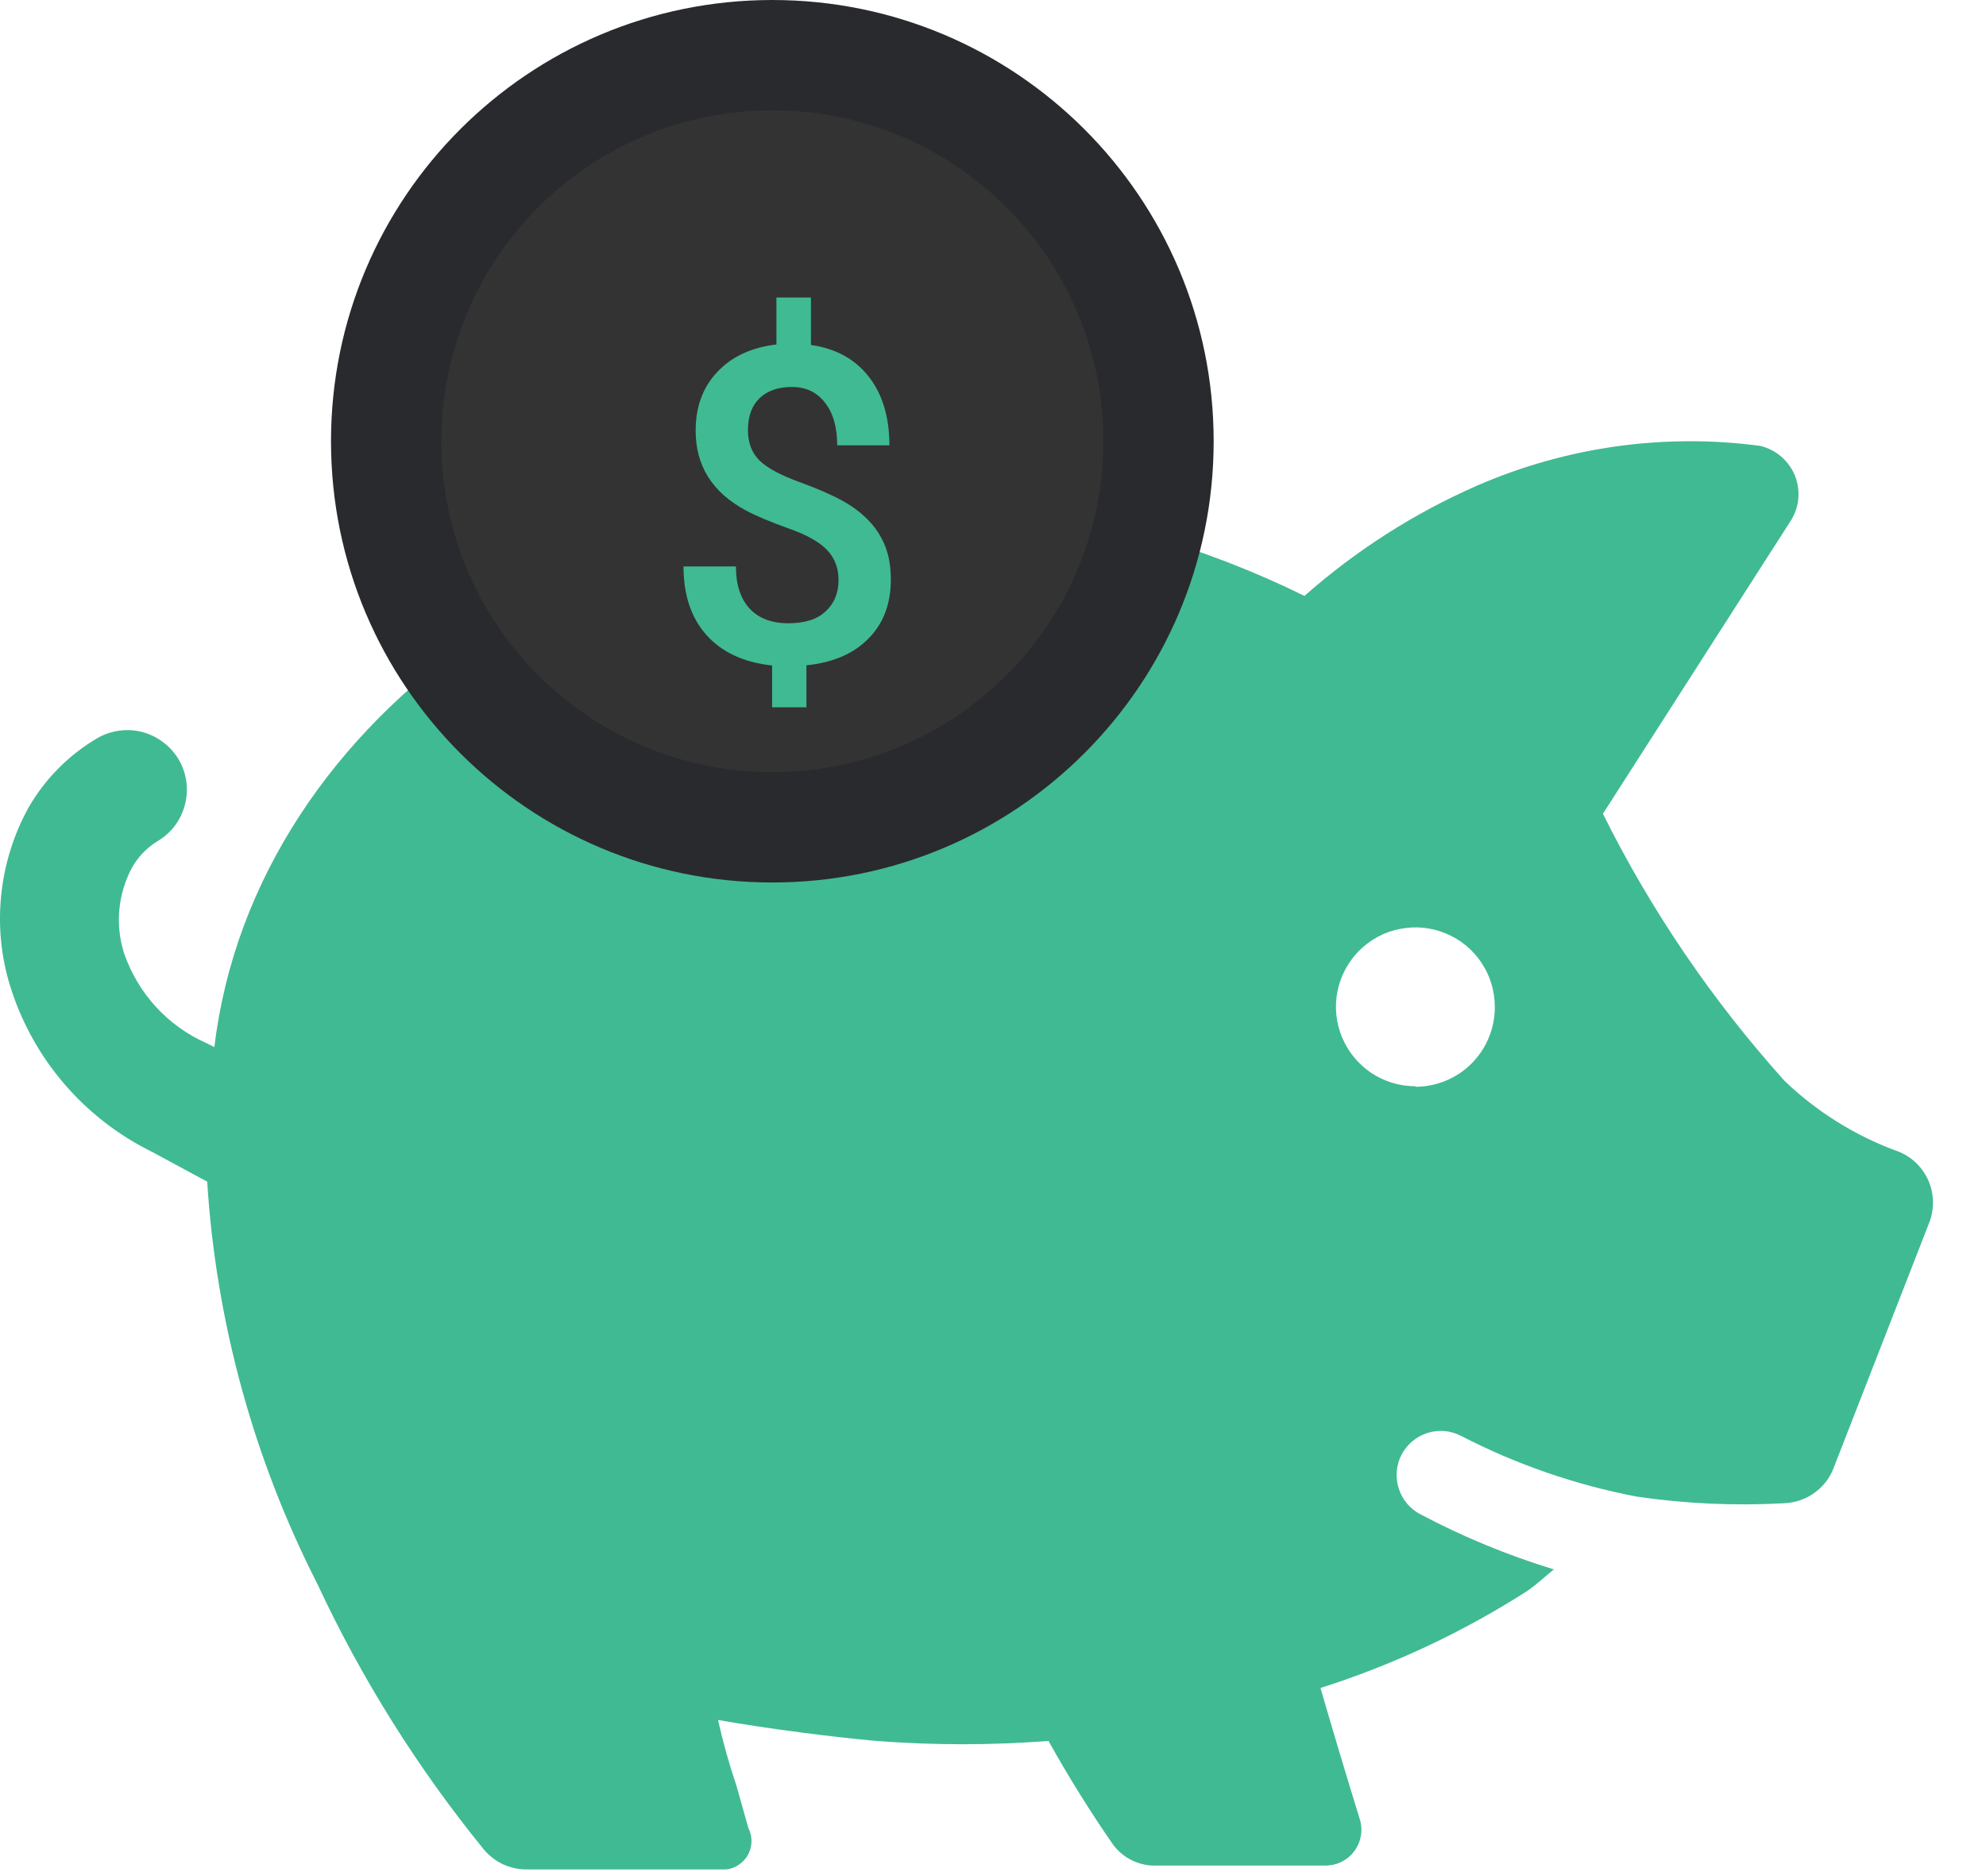
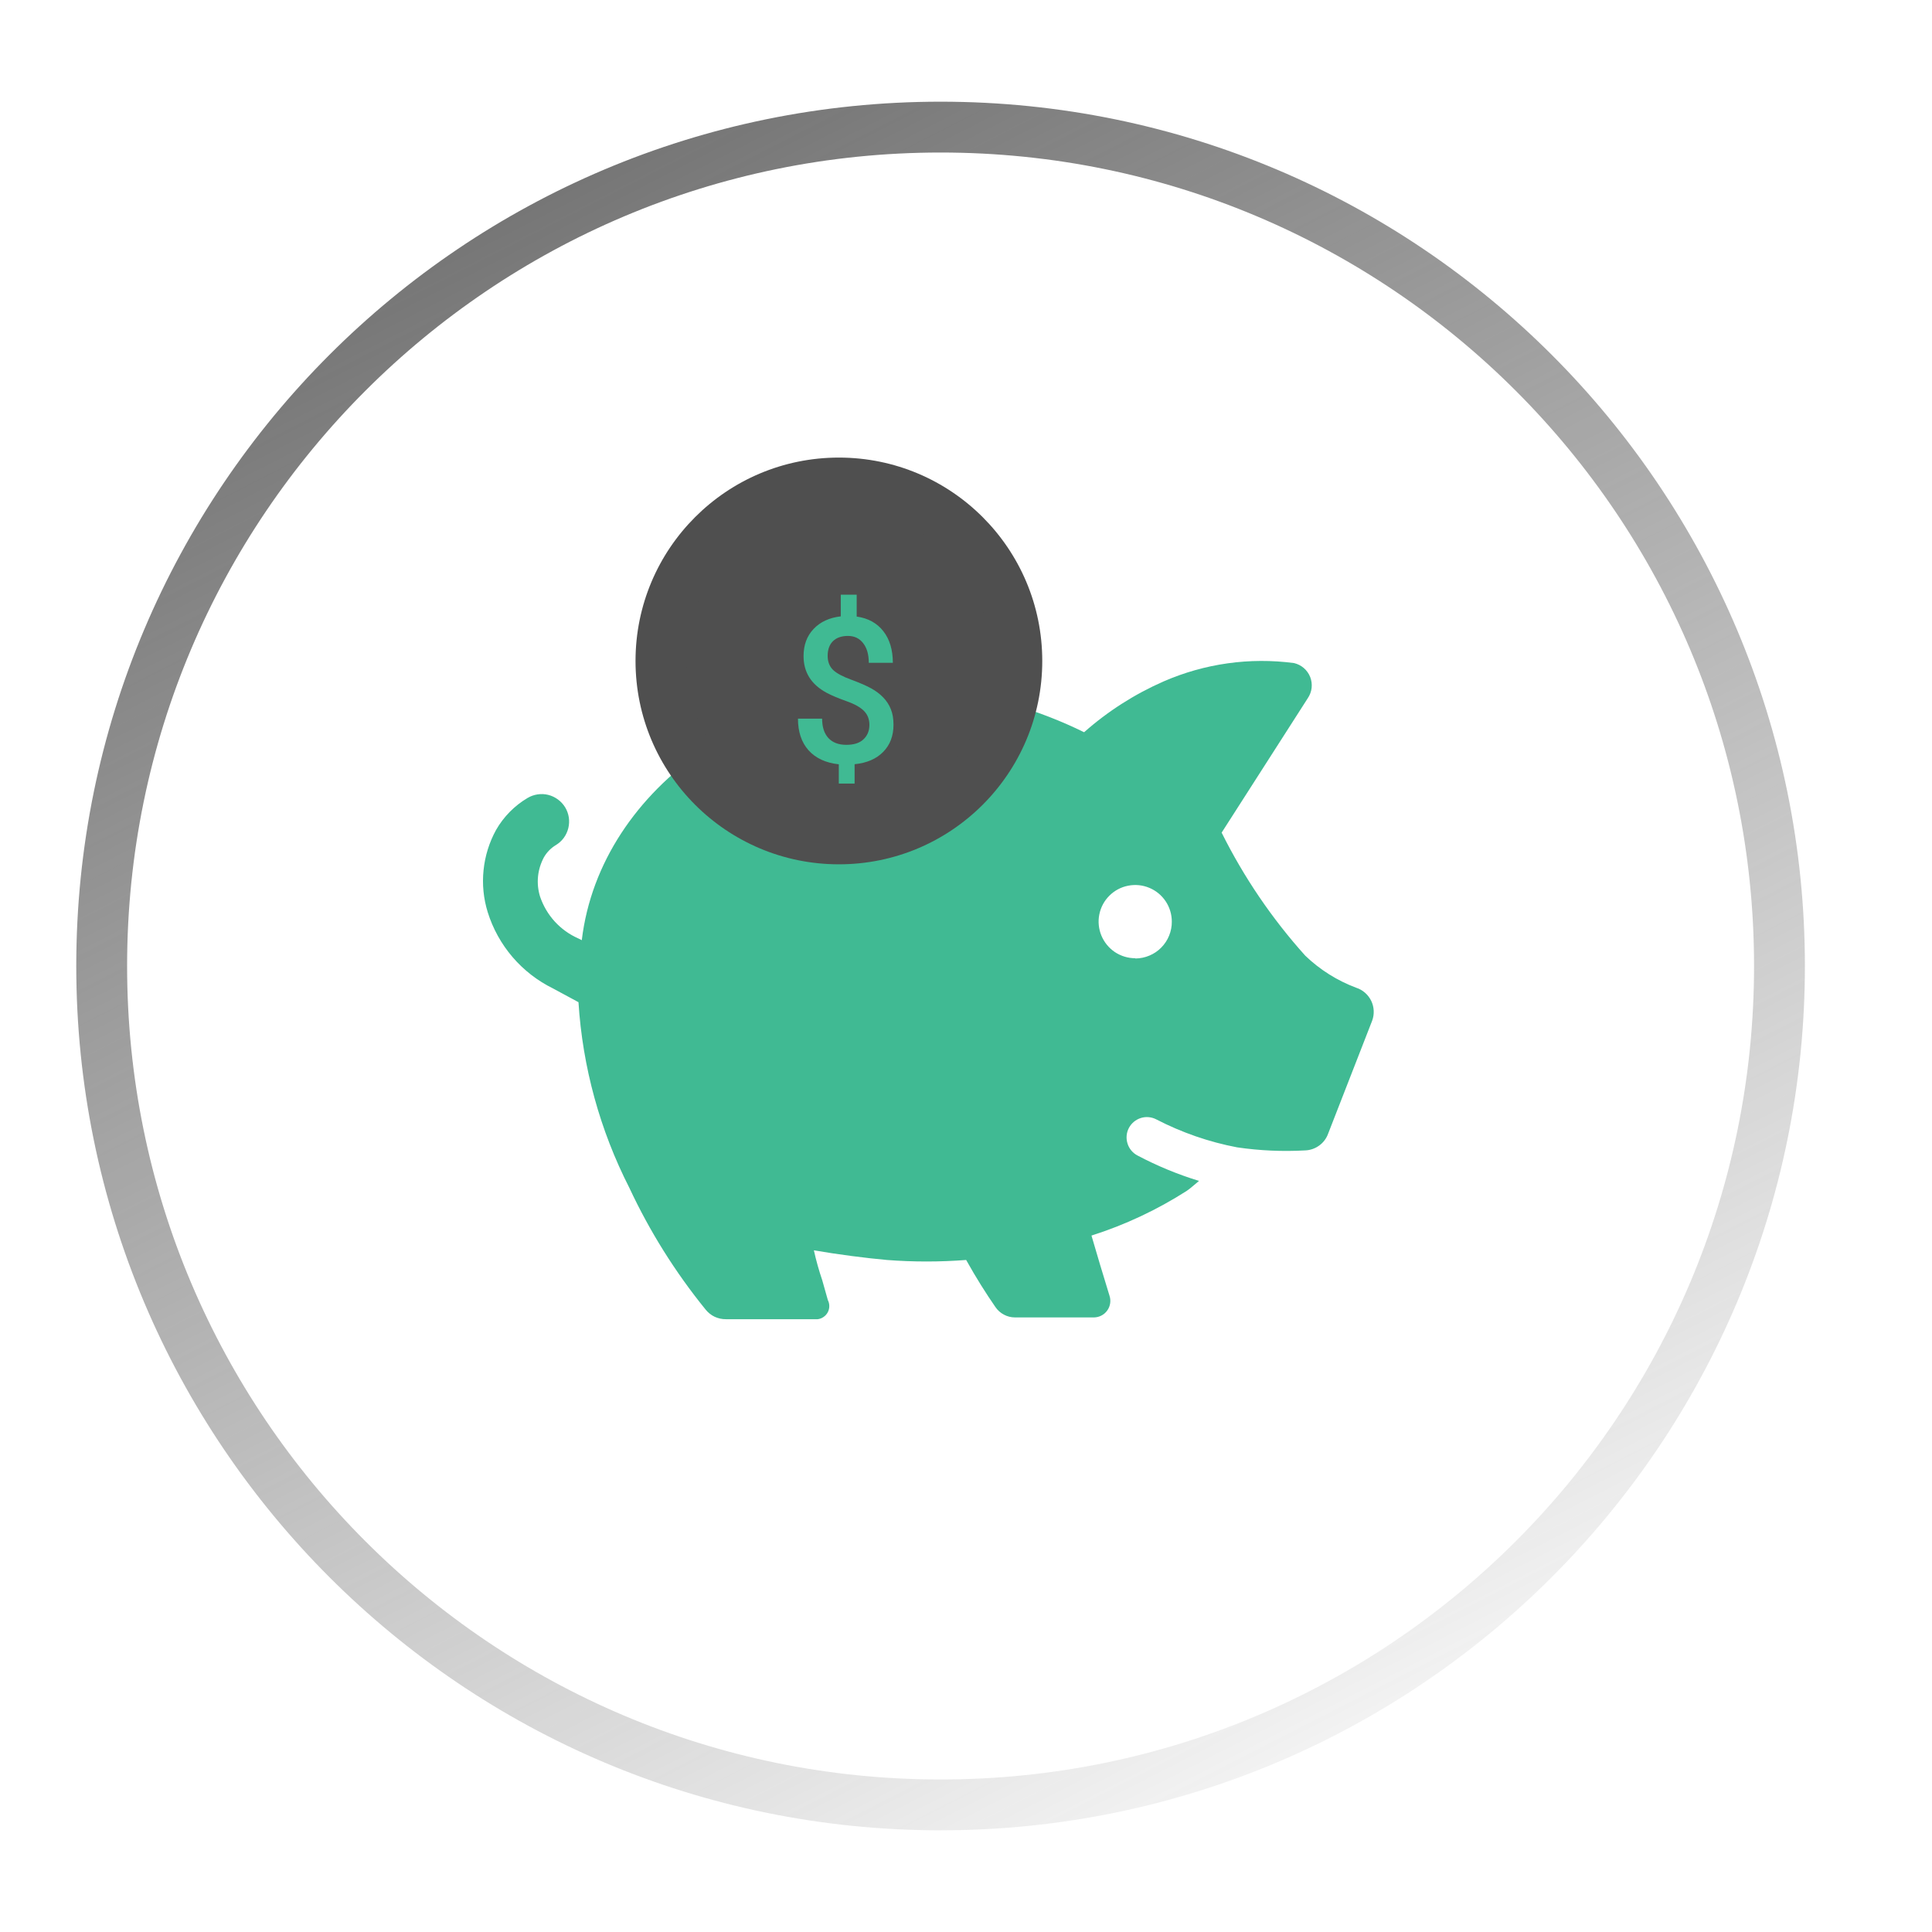
- <svg xmlns="http://www.w3.org/2000/svg" width="18" height="17" viewBox="0 0 18 17" fill="none">
-   <path d="M17.173 10.427C16.8 10.287 16.46 10.073 16.173 9.797C15.518 9.068 14.964 8.254 14.528 7.377L16.223 4.732C16.264 4.671 16.29 4.602 16.298 4.53C16.306 4.457 16.296 4.384 16.27 4.316C16.243 4.248 16.2 4.188 16.145 4.14C16.09 4.092 16.024 4.059 15.953 4.042C15.082 3.926 14.195 4.051 13.388 4.402C12.818 4.652 12.29 4.989 11.823 5.402C10.928 4.962 9.964 4.68 8.973 4.567C5.573 4.252 2.308 6.442 1.943 9.492L1.873 9.457C1.698 9.38 1.541 9.267 1.412 9.126C1.283 8.985 1.185 8.818 1.123 8.637C1.083 8.509 1.069 8.375 1.082 8.242C1.095 8.109 1.135 7.979 1.198 7.862C1.255 7.763 1.336 7.68 1.433 7.622C1.494 7.585 1.547 7.537 1.589 7.48C1.631 7.422 1.661 7.357 1.678 7.288C1.695 7.219 1.698 7.148 1.688 7.078C1.677 7.008 1.653 6.94 1.616 6.879C1.579 6.819 1.531 6.766 1.473 6.724C1.416 6.682 1.351 6.651 1.282 6.634C1.213 6.617 1.142 6.614 1.072 6.625C1.001 6.636 0.934 6.66 0.873 6.697C0.618 6.849 0.406 7.064 0.258 7.322C0.123 7.567 0.039 7.837 0.011 8.115C-0.018 8.393 0.01 8.675 0.093 8.942C0.194 9.266 0.36 9.566 0.581 9.824C0.802 10.082 1.073 10.292 1.378 10.442L1.878 10.712C1.958 11.984 2.299 13.226 2.878 14.362C3.278 15.219 3.782 16.023 4.378 16.757C4.426 16.817 4.487 16.866 4.556 16.899C4.626 16.931 4.702 16.948 4.778 16.947H6.583C6.625 16.942 6.664 16.927 6.698 16.903C6.733 16.88 6.761 16.848 6.781 16.811C6.8 16.774 6.811 16.734 6.811 16.692C6.812 16.65 6.802 16.609 6.783 16.572L6.673 16.182C6.607 15.988 6.552 15.791 6.508 15.592C6.963 15.672 7.548 15.747 7.943 15.782C8.463 15.822 8.984 15.822 9.503 15.782C9.698 16.132 9.898 16.447 10.078 16.707C10.121 16.77 10.178 16.822 10.245 16.857C10.312 16.893 10.387 16.912 10.463 16.912H12.018C12.069 16.911 12.119 16.899 12.164 16.875C12.21 16.852 12.248 16.818 12.278 16.776C12.308 16.735 12.327 16.687 12.335 16.637C12.343 16.587 12.339 16.535 12.323 16.487C12.208 16.117 12.058 15.612 11.968 15.302C12.629 15.092 13.259 14.796 13.843 14.422C13.923 14.367 14.003 14.292 14.083 14.227C13.665 14.099 13.26 13.932 12.873 13.727C12.779 13.678 12.708 13.593 12.677 13.492C12.645 13.391 12.654 13.281 12.703 13.187C12.752 13.093 12.837 13.022 12.938 12.99C13.039 12.958 13.149 12.968 13.243 13.017C13.744 13.276 14.28 13.461 14.833 13.567C15.277 13.632 15.726 13.652 16.173 13.627C16.273 13.623 16.369 13.589 16.449 13.53C16.529 13.472 16.59 13.39 16.623 13.297L17.488 11.077C17.512 11.014 17.522 10.946 17.519 10.879C17.516 10.811 17.499 10.745 17.47 10.685C17.44 10.624 17.399 10.57 17.348 10.525C17.297 10.481 17.238 10.448 17.173 10.427ZM6.568 6.787C6.52 6.804 6.469 6.813 6.418 6.812C6.32 6.81 6.225 6.775 6.15 6.711C6.075 6.648 6.025 6.56 6.007 6.463C5.989 6.367 6.006 6.267 6.053 6.181C6.101 6.095 6.177 6.028 6.268 5.992C7.337 5.595 8.494 5.5 9.613 5.717C9.671 5.724 9.727 5.742 9.777 5.771C9.827 5.8 9.871 5.839 9.905 5.886C9.94 5.932 9.965 5.985 9.978 6.042C9.991 6.098 9.993 6.157 9.983 6.214C9.972 6.271 9.95 6.326 9.918 6.374C9.886 6.422 9.845 6.464 9.796 6.495C9.747 6.527 9.693 6.548 9.636 6.558C9.578 6.568 9.52 6.566 9.463 6.552C8.495 6.363 7.493 6.444 6.568 6.787ZM12.828 9.847C12.686 9.847 12.547 9.805 12.428 9.726C12.31 9.646 12.218 9.534 12.163 9.402C12.109 9.271 12.094 9.126 12.122 8.986C12.15 8.847 12.219 8.718 12.319 8.618C12.42 8.517 12.548 8.448 12.688 8.421C12.828 8.393 12.972 8.407 13.104 8.462C13.235 8.516 13.348 8.608 13.427 8.727C13.506 8.845 13.548 8.984 13.548 9.127C13.549 9.221 13.531 9.315 13.495 9.403C13.46 9.49 13.407 9.57 13.341 9.637C13.275 9.705 13.196 9.758 13.108 9.795C13.021 9.832 12.928 9.851 12.833 9.852L12.828 9.847Z" fill="#40BA93" />
-   <circle cx="7" cy="4" r="4" fill="#292A2D" />
-   <circle cx="7" cy="4" r="3" fill="#333333" />
-   <path d="M7.6 5.258C7.6 5.147 7.564 5.056 7.494 4.984C7.424 4.911 7.307 4.846 7.143 4.789C6.979 4.73 6.851 4.676 6.76 4.627C6.456 4.464 6.305 4.223 6.305 3.904C6.305 3.688 6.37 3.51 6.502 3.371C6.633 3.232 6.812 3.149 7.037 3.123V2.697H7.35V3.127C7.576 3.16 7.751 3.256 7.875 3.416C7.999 3.575 8.061 3.782 8.061 4.037H7.588C7.588 3.873 7.551 3.744 7.477 3.65C7.404 3.555 7.304 3.508 7.178 3.508C7.053 3.508 6.955 3.542 6.885 3.609C6.814 3.677 6.779 3.774 6.779 3.9C6.779 4.014 6.814 4.105 6.883 4.174C6.953 4.242 7.072 4.306 7.238 4.367C7.405 4.428 7.536 4.485 7.631 4.537C7.726 4.589 7.806 4.649 7.871 4.717C7.936 4.783 7.986 4.86 8.021 4.947C8.057 5.035 8.074 5.137 8.074 5.254C8.074 5.474 8.007 5.652 7.871 5.789C7.737 5.926 7.549 6.007 7.309 6.031V6.412H6.998V6.033C6.74 6.005 6.542 5.912 6.402 5.756C6.264 5.6 6.195 5.393 6.195 5.135H6.67C6.67 5.299 6.711 5.426 6.793 5.516C6.876 5.605 6.993 5.65 7.145 5.65C7.293 5.65 7.406 5.615 7.482 5.543C7.561 5.471 7.6 5.376 7.6 5.258Z" fill="#40BA93" />
+ <svg xmlns="http://www.w3.org/2000/svg" width="100" height="100" viewBox="0 0 35 38" fill="none">
+   <path d="M25.173 19.427C24.8 19.287 24.46 19.073 24.173 18.797C23.518 18.069 22.965 17.254 22.528 16.377L24.223 13.732C24.264 13.671 24.29 13.602 24.298 13.53C24.306 13.457 24.296 13.384 24.27 13.316C24.243 13.248 24.2 13.188 24.145 13.14C24.09 13.092 24.024 13.059 23.953 13.042C23.081 12.926 22.195 13.051 21.388 13.402C20.818 13.652 20.29 13.989 19.823 14.402C18.928 13.962 17.964 13.68 16.973 13.567C13.573 13.252 10.308 15.442 9.943 18.492L9.873 18.457C9.698 18.38 9.541 18.267 9.412 18.126C9.283 17.985 9.185 17.818 9.123 17.637C9.083 17.509 9.069 17.375 9.082 17.242C9.095 17.109 9.135 16.98 9.198 16.862C9.255 16.763 9.336 16.68 9.433 16.622C9.494 16.585 9.547 16.537 9.589 16.48C9.631 16.422 9.661 16.357 9.678 16.288C9.695 16.22 9.698 16.148 9.688 16.078C9.677 16.008 9.653 15.94 9.616 15.879C9.579 15.819 9.531 15.766 9.473 15.724C9.416 15.682 9.351 15.651 9.282 15.634C9.213 15.617 9.142 15.614 9.072 15.625C9.001 15.636 8.934 15.66 8.873 15.697C8.618 15.849 8.406 16.064 8.258 16.322C8.123 16.567 8.039 16.837 8.011 17.115C7.982 17.393 8.01 17.675 8.093 17.942C8.194 18.266 8.36 18.566 8.581 18.824C8.802 19.082 9.073 19.292 9.378 19.442L9.878 19.712C9.958 20.984 10.299 22.227 10.878 23.362C11.278 24.219 11.782 25.023 12.378 25.757C12.426 25.817 12.487 25.866 12.556 25.899C12.626 25.931 12.701 25.948 12.778 25.947H14.583C14.625 25.942 14.664 25.927 14.698 25.903C14.733 25.88 14.761 25.848 14.781 25.811C14.8 25.774 14.811 25.734 14.811 25.692C14.812 25.65 14.802 25.609 14.783 25.572L14.673 25.182C14.607 24.988 14.552 24.791 14.508 24.592C14.963 24.672 15.548 24.747 15.943 24.782C16.462 24.822 16.984 24.822 17.503 24.782C17.698 25.132 17.898 25.447 18.078 25.707C18.121 25.77 18.178 25.822 18.245 25.857C18.312 25.893 18.387 25.912 18.463 25.912H20.018C20.069 25.911 20.119 25.899 20.164 25.875C20.209 25.852 20.248 25.818 20.278 25.776C20.308 25.735 20.327 25.687 20.335 25.637C20.343 25.587 20.339 25.535 20.323 25.487C20.208 25.117 20.058 24.612 19.968 24.302C20.629 24.092 21.259 23.796 21.843 23.422C21.923 23.367 22.003 23.292 22.083 23.227C21.665 23.099 21.26 22.932 20.873 22.727C20.779 22.678 20.708 22.593 20.677 22.492C20.645 22.391 20.654 22.281 20.703 22.187C20.752 22.093 20.837 22.022 20.938 21.99C21.039 21.958 21.149 21.968 21.243 22.017C21.744 22.276 22.279 22.462 22.833 22.567C23.277 22.632 23.726 22.652 24.173 22.627C24.273 22.623 24.369 22.589 24.449 22.53C24.529 22.472 24.59 22.39 24.623 22.297L25.488 20.077C25.512 20.014 25.522 19.946 25.519 19.879C25.516 19.811 25.499 19.745 25.47 19.685C25.44 19.624 25.399 19.57 25.348 19.526C25.297 19.481 25.238 19.448 25.173 19.427V19.427ZM14.568 15.787C14.52 15.804 14.469 15.812 14.418 15.812C14.32 15.81 14.225 15.775 14.15 15.711C14.075 15.648 14.025 15.56 14.007 15.463C13.989 15.367 14.006 15.267 14.053 15.181C14.101 15.095 14.177 15.028 14.268 14.992C15.337 14.595 16.494 14.499 17.613 14.717C17.671 14.724 17.727 14.742 17.777 14.771C17.827 14.8 17.871 14.839 17.905 14.886C17.94 14.932 17.965 14.986 17.978 15.042C17.991 15.098 17.993 15.157 17.983 15.214C17.972 15.271 17.95 15.326 17.918 15.374C17.886 15.422 17.845 15.464 17.796 15.495C17.747 15.527 17.693 15.548 17.636 15.558C17.578 15.568 17.52 15.566 17.463 15.552C16.495 15.363 15.493 15.444 14.568 15.787V15.787ZM20.828 18.847C20.686 18.847 20.547 18.805 20.428 18.726C20.31 18.646 20.218 18.534 20.163 18.402C20.109 18.271 20.094 18.126 20.122 17.986C20.15 17.847 20.218 17.718 20.319 17.618C20.42 17.517 20.548 17.448 20.688 17.421C20.828 17.393 20.972 17.407 21.104 17.462C21.235 17.516 21.348 17.608 21.427 17.727C21.506 17.845 21.548 17.985 21.548 18.127C21.549 18.221 21.531 18.315 21.495 18.403C21.46 18.49 21.407 18.57 21.341 18.637C21.275 18.705 21.196 18.758 21.108 18.795C21.021 18.832 20.928 18.851 20.833 18.852L20.828 18.847Z" fill="#40BA93" />
+   <circle cx="15" cy="13" r="4" fill="#4F4F4F" />
+   <circle cx="15" cy="13" r="3" fill="#4F4F4F" />
+   <path d="M15.6 14.258C15.6 14.147 15.565 14.056 15.494 13.984C15.424 13.912 15.307 13.846 15.143 13.789C14.979 13.73 14.851 13.676 14.76 13.627C14.456 13.464 14.305 13.223 14.305 12.904C14.305 12.688 14.37 12.51 14.502 12.371C14.633 12.232 14.812 12.149 15.037 12.123V11.697H15.35V12.127C15.576 12.159 15.751 12.256 15.875 12.416C15.999 12.575 16.061 12.782 16.061 13.037H15.588C15.588 12.873 15.551 12.744 15.477 12.65C15.404 12.555 15.304 12.508 15.178 12.508C15.053 12.508 14.955 12.542 14.885 12.609C14.815 12.677 14.779 12.774 14.779 12.9C14.779 13.014 14.814 13.105 14.883 13.174C14.953 13.242 15.072 13.306 15.238 13.367C15.405 13.428 15.536 13.485 15.631 13.537C15.726 13.589 15.806 13.649 15.871 13.717C15.936 13.783 15.986 13.86 16.021 13.947C16.057 14.034 16.074 14.137 16.074 14.254C16.074 14.474 16.006 14.652 15.871 14.789C15.737 14.926 15.55 15.007 15.309 15.031V15.412H14.998V15.033C14.74 15.005 14.542 14.912 14.402 14.756C14.264 14.6 14.195 14.393 14.195 14.135H14.67C14.67 14.299 14.711 14.426 14.793 14.516C14.876 14.605 14.993 14.65 15.145 14.65C15.293 14.65 15.406 14.615 15.482 14.543C15.56 14.471 15.6 14.376 15.6 14.258Z" fill="#40BA93" />
+   <circle cx="17" cy="19" r="16.5" stroke="url(#paint0_linear_13_354)" />
+   <defs>
+     <linearGradient id="paint0_linear_13_354" x1="-2.23342e-06" y1="-3.5" x2="22" y2="39.5" gradientUnits="userSpaceOnUse">
+       <stop stop-color="#4F4F4F" />
+       <stop offset="1" stop-color="#4F4F4F" stop-opacity="0" />
+     </linearGradient>
+   </defs>
</svg>
